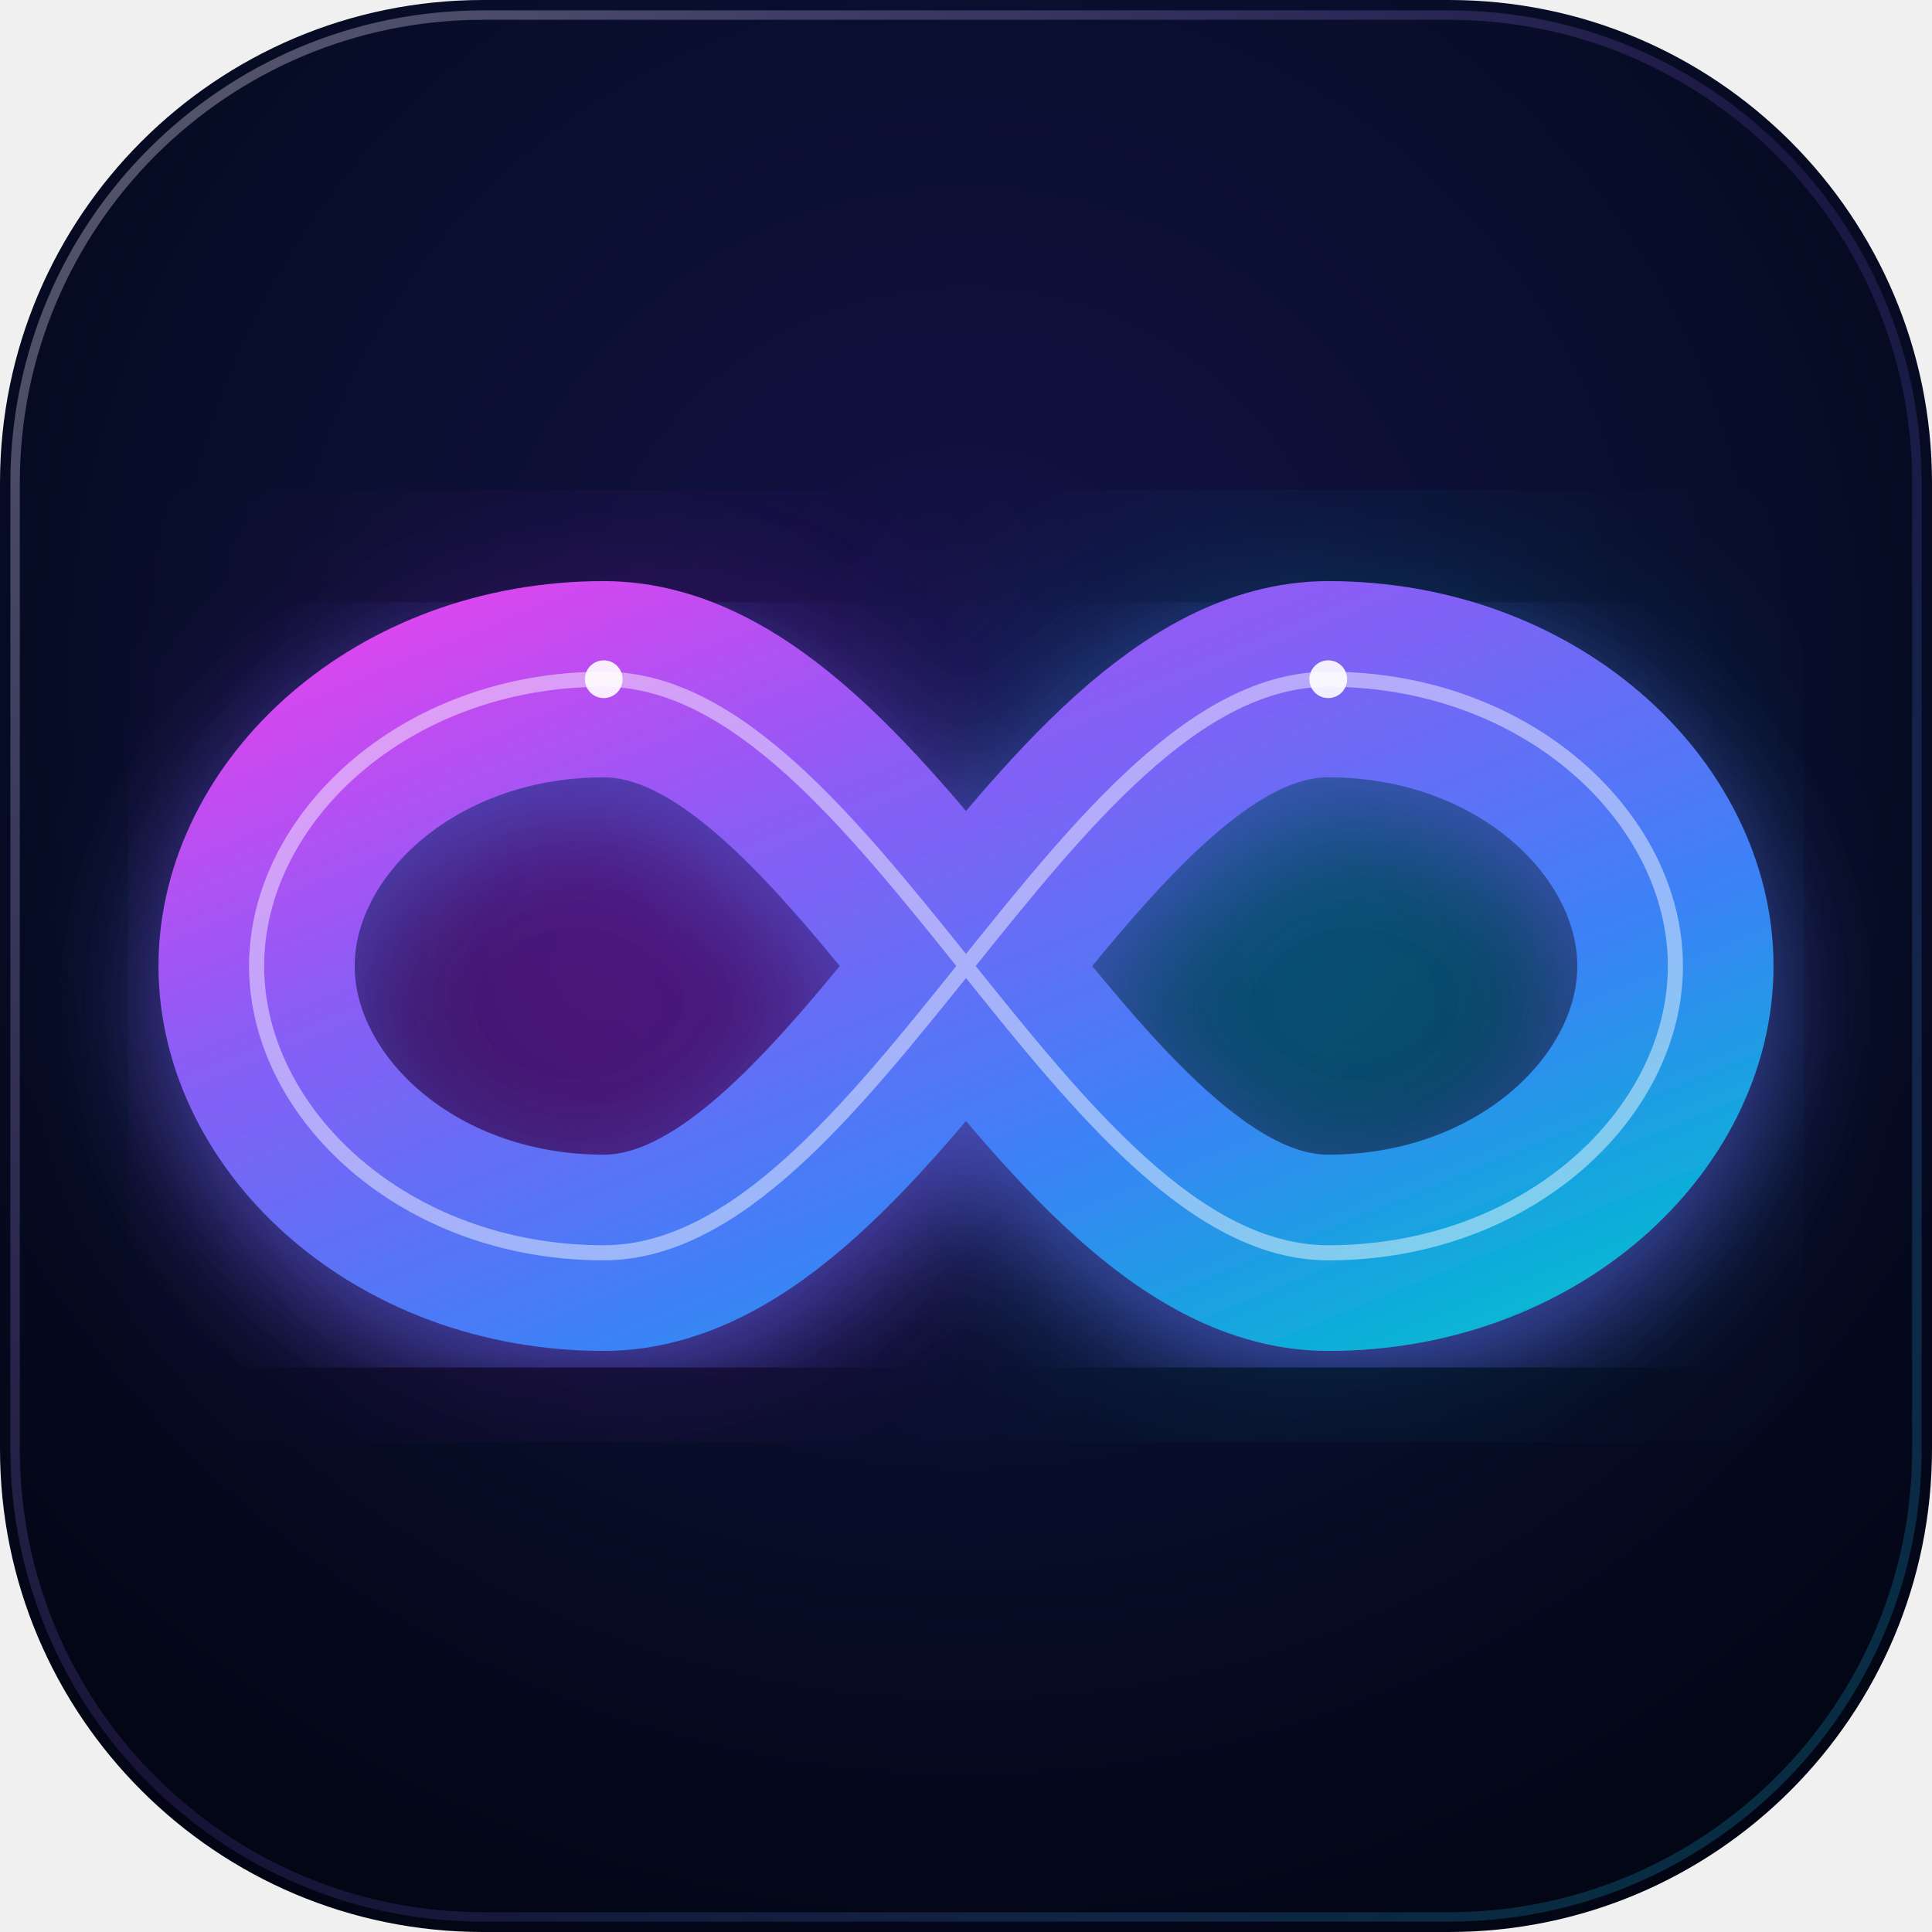
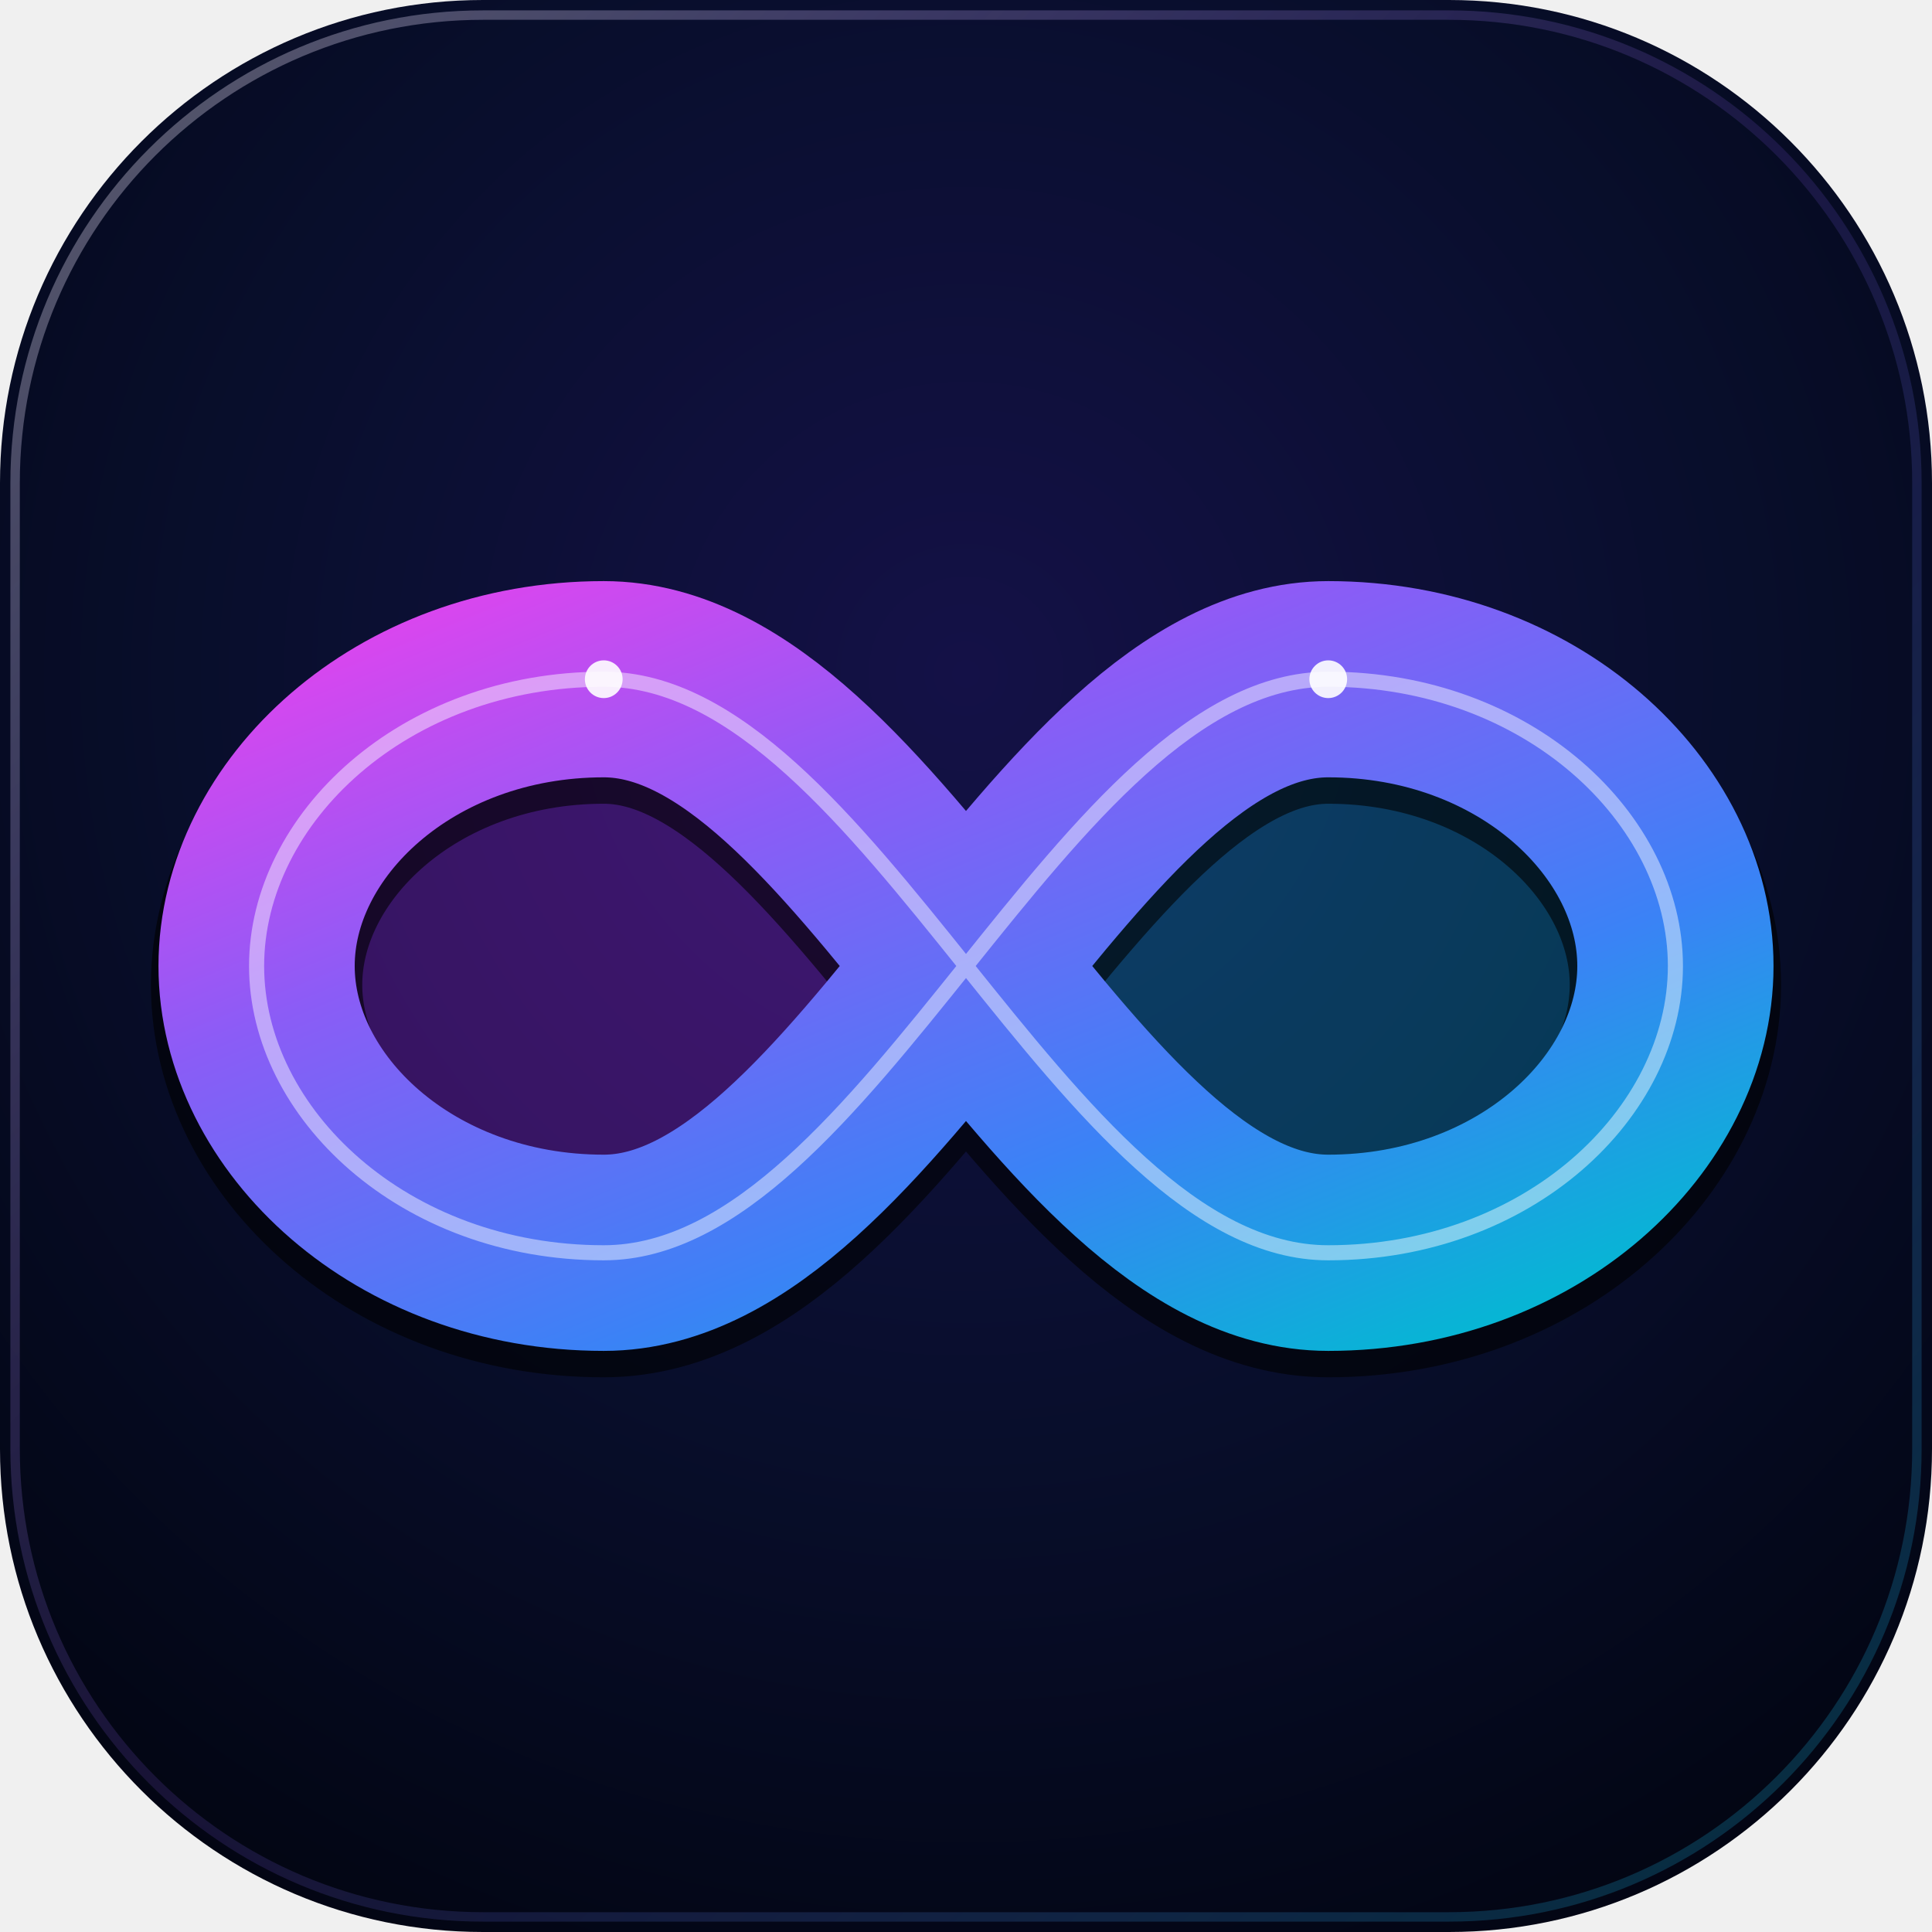
<svg xmlns="http://www.w3.org/2000/svg" viewBox="0 0 512 512" width="512" height="512">
  <defs>
    <radialGradient id="deepCanvas" cx="50%" cy="35%" r="80%">
      <stop offset="0%" stop-color="#141147" />
      <stop offset="50%" stop-color="#080e2b" />
      <stop offset="100%" stop-color="#01030d" />
    </radialGradient>
    <linearGradient id="neonRibbon" x1="0%" y1="0%" x2="100%" y2="100%">
      <stop offset="0%" stop-color="#d946ef" />
      <stop offset="30%" stop-color="#8b5cf6" />
      <stop offset="70%" stop-color="#3b82f6" />
      <stop offset="100%" stop-color="#06b6d4" />
    </linearGradient>
    <linearGradient id="glassRim" x1="0%" y1="0%" x2="100%" y2="100%">
      <stop offset="0%" stop-color="#ffffff" stop-opacity="0.35" />
      <stop offset="50%" stop-color="#8b5cf6" stop-opacity="0.15" />
      <stop offset="100%" stop-color="#06b6d4" stop-opacity="0.25" />
    </linearGradient>
-     <filter id="softBlur" x="-20%" y="-20%" width="140%" height="140%">
-       <feGaussianBlur stdDeviation="35" />
-     </filter>
-     <filter id="glowEffect" x="-20%" y="-20%" width="140%" height="140%">
-       <feDropShadow dx="0" dy="10" stdDeviation="15" flood-color="#6366f1" flood-opacity="0.6" />
-     </filter>
  </defs>
  <rect width="512" height="512" rx="128" fill="url(#deepCanvas)" />
  <rect width="504" height="504" x="4" y="4" rx="124" fill="none" stroke="url(#glassRim)" stroke-width="2.5" />
-   <circle cx="160" cy="256" r="90" fill="#c026ff" opacity="0.35" filter="url(#softBlur)" />
-   <circle cx="352" cy="256" r="90" fill="#00e5ff" opacity="0.30" filter="url(#softBlur)" />
-   <g filter="url(#glowEffect)">
-     <path d="M 160 180 C 230 180 282 332 352 332 C 405 332 444 295 444 256 C 444 217 405 180 352 180 C 282 180 230 332 160 332 C 107 332 68 295 68 256 C 68 217 107 180 160 180 Z" fill="none" stroke="url(#neonRibbon)" stroke-width="52" stroke-linecap="round" stroke-linejoin="round" />
-     <path d="M 160 180 C 230 180 282 332 352 332 C 405 332 444 295 444 256 C 444 217 405 180 352 180 C 282 180 230 332 160 332 C 107 332 68 295 68 256 C 68 217 107 180 160 180 Z" fill="none" stroke="#ffffff" stroke-width="4" stroke-linecap="round" stroke-linejoin="round" opacity="0.45" />
-   </g>
+   <circle cx="160" cy="256" r="90" fill="#c026ff" opacity="0.25" />
+   <circle cx="352" cy="256" r="90" fill="#00e5ff" opacity="0.20" />
+   <path d="M 160 185 C 230 185 282 337 352 337 C 405 337 444 300 444 261 C 444 222 405 185 352 185 C 282 185 230 337 160 337 C 107 337 68 300 68 261 C 68 222 107 185 160 185 Z" fill="none" stroke="#000000" stroke-width="56" stroke-linecap="round" stroke-linejoin="round" opacity="0.6" />
+   <path d="M 160 180 C 230 180 282 332 352 332 C 405 332 444 295 444 256 C 444 217 405 180 352 180 C 282 180 230 332 160 332 C 107 332 68 295 68 256 C 68 217 107 180 160 180 Z" fill="none" stroke="url(#neonRibbon)" stroke-width="52" stroke-linecap="round" stroke-linejoin="round" />
+   <path d="M 160 180 C 230 180 282 332 352 332 C 405 332 444 295 444 256 C 444 217 405 180 352 180 C 282 180 230 332 160 332 C 107 332 68 295 68 256 C 68 217 107 180 160 180 Z" fill="none" stroke="#ffffff" stroke-width="4" stroke-linecap="round" stroke-linejoin="round" opacity="0.45" />
  <circle cx="160" cy="180" r="5" fill="#ffffff" opacity="0.9" />
  <circle cx="352" cy="180" r="5" fill="#ffffff" opacity="0.9" />
</svg>
